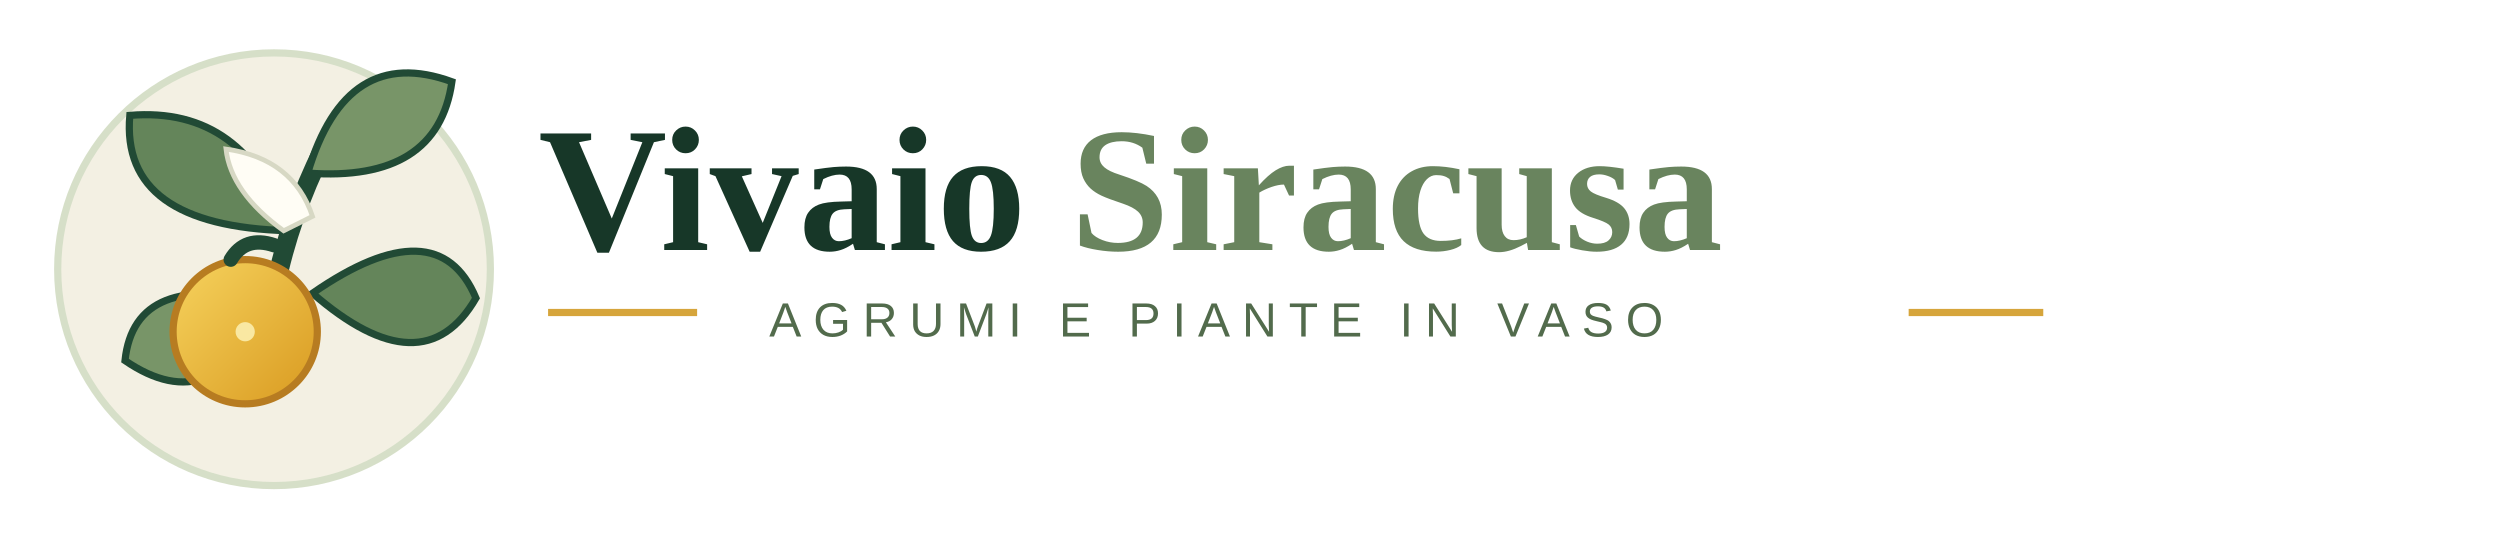
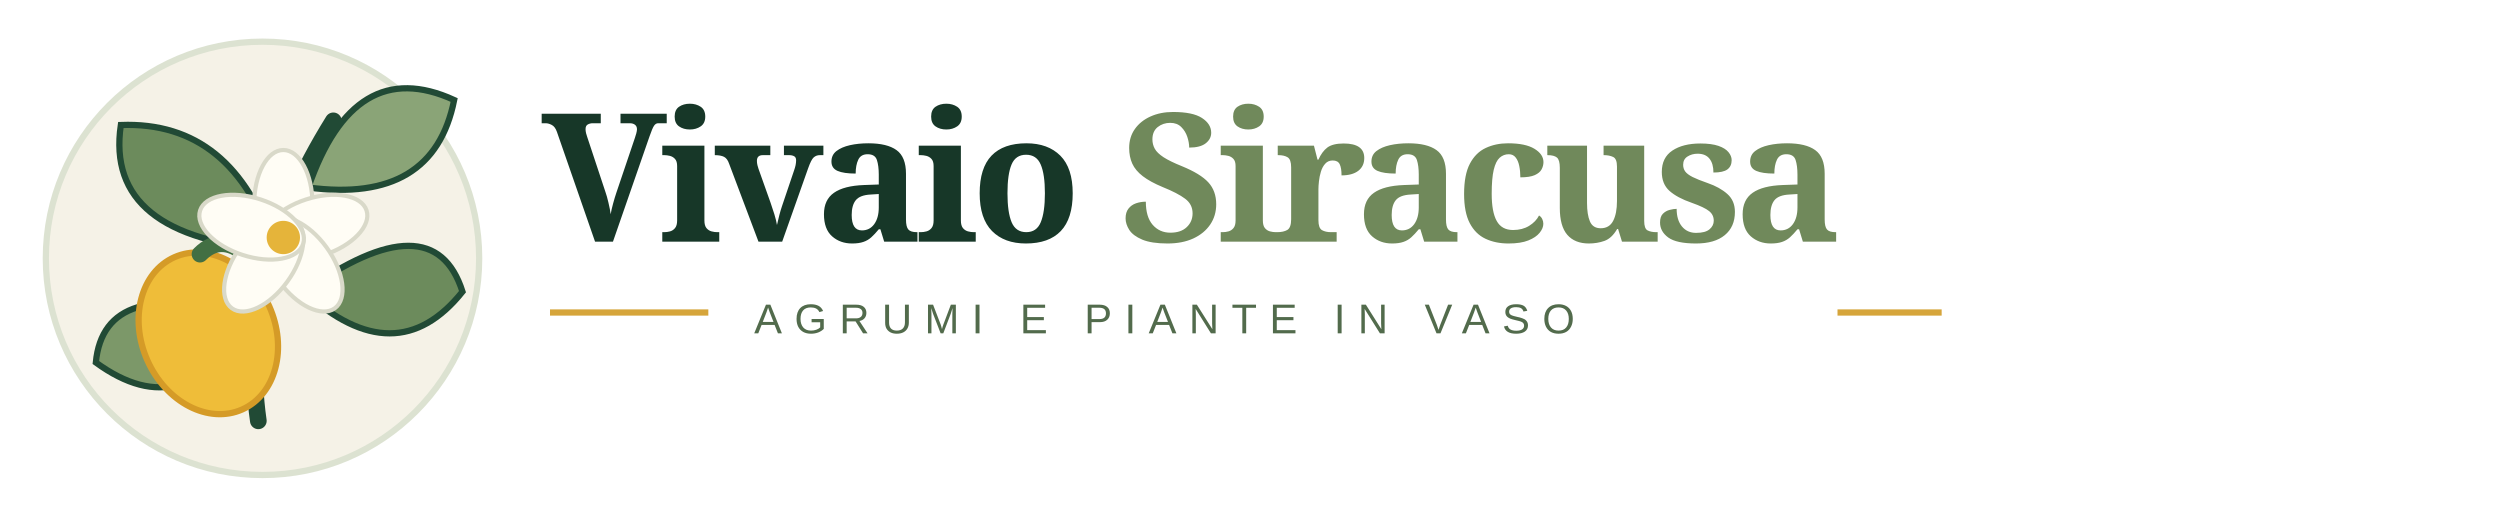
- <svg xmlns="http://www.w3.org/2000/svg" viewBox="0 0 520 112">
-   <defs>
-     <linearGradient id="fruit" x1="0" y1="0" x2="1" y2="1">
-       <stop offset="0" stop-color="#f6d35e" />
-       <stop offset="1" stop-color="#d99a20" />
-     </linearGradient>
-   </defs>
+ <svg xmlns="http://www.w3.org/2000/svg" viewBox="0 0 600 126">
  <g transform="translate(8 5)">
-     <circle cx="49" cy="51" r="45" fill="#f3f0e3" stroke="#d6dfc8" stroke-width="1.5" />
-     <path d="M47 77 Q47 47 63 19" fill="none" stroke="#214a35" stroke-width="4" stroke-linecap="round" />
-     <path d="M52 43 Q17 42 19 19 Q43 17 52 43Z" fill="#64855a" stroke="#214a35" stroke-width="1.5" />
-     <path d="M56 31 Q64 4 86 12 Q83 33 56 31Z" fill="#789568" stroke="#214a35" stroke-width="1.5" />
-     <path d="M48 58 Q20 51 18 70 Q37 83 48 58Z" fill="#789568" stroke="#214a35" stroke-width="1.5" />
-     <path d="M57 56 Q83 38 91 57 Q80 76 57 56Z" fill="#64855a" stroke="#214a35" stroke-width="1.5" />
-     <path d="M51 43 Q40 35 39 26 Q53 28 57 40Z" fill="#fffdf5" stroke="#d7d8c4" stroke-width="1" />
-     <circle cx="43" cy="64" r="15" fill="url(#fruit)" stroke="#b77c21" stroke-width="1.5" />
-     <path d="M40 49 Q43 44 49 46" fill="none" stroke="#214a35" stroke-width="3" stroke-linecap="round" />
-     <circle cx="43" cy="64" r="2" fill="#f9e8a2" />
+     <circle cx="55" cy="57" r="52" fill="#f5f2e7" stroke="#dce2d1" stroke-width="1.5" />
+     <path d="M54 96 Q49 61 72 24" fill="none" stroke="#214a35" stroke-width="4" stroke-linecap="round" />
+     <path d="M58 55 Q17 52 21 25 Q48 24 58 55Z" fill="#6c8b5c" stroke="#214a35" stroke-width="1.5" />
+     <path d="M66 40 Q77 8 101 19 Q96 44 66 40Z" fill="#8aa477" stroke="#214a35" stroke-width="1.5" />
+     <path d="M51 71 Q17 61 15 82 Q37 98 51 71Z" fill="#7c9869" stroke="#214a35" stroke-width="1.5" />
+     <path d="M65 65 Q96 43 103 65 Q87 85 65 65Z" fill="#6c8b5c" stroke="#214a35" stroke-width="1.5" />
+     <ellipse cx="42" cy="75" rx="16" ry="20" transform="rotate(-24 42 75)" fill="#efbd39" stroke="#d59b27" stroke-width="1.5" />
+     <path d="M40 56 Q45 51 51 56" fill="none" stroke="#426f43" stroke-width="4" stroke-linecap="round" />
+     <g transform="translate(60 52)">
+       <ellipse rx="7" ry="13" cy="-8" fill="#fffdf5" stroke="#d9d9c9" />
+       <ellipse rx="7" ry="13" cy="-8" transform="rotate(72)" fill="#fffdf5" stroke="#d9d9c9" />
+       <ellipse rx="7" ry="13" cy="-8" transform="rotate(144)" fill="#fffdf5" stroke="#d9d9c9" />
+       <ellipse rx="7" ry="13" cy="-8" transform="rotate(216)" fill="#fffdf5" stroke="#d9d9c9" />
+       <ellipse rx="7" ry="13" cy="-8" transform="rotate(288)" fill="#fffdf5" stroke="#d9d9c9" />
+       <circle r="4" fill="#e5b43a" />
+     </g>
  </g>
-   <text x="112" y="52" font-family="Georgia, 'Times New Roman', serif" font-size="37" font-weight="bold" fill="#173728">Vivaio <tspan fill="#69845e">Siracusa</tspan>
+   <text x="130" y="58" font-family="Georgia,serif" font-size="43" font-weight="bold" letter-spacing="-1.8" fill="#173728">Vivaio <tspan fill="#70895b">Siracusa</tspan>
  </text>
-   <path d="M114 65 H145 M397 65 H425" stroke="#d6a53b" stroke-width="1.5" />
-   <text x="160" y="70" font-family="Arial, sans-serif" font-size="10" letter-spacing="2.5" fill="#526b4c">AGRUMI E PIANTE IN VASO</text>
+   <path d="M132 75 H170 M441 75 H466" stroke="#d6a53b" stroke-width="1.5" />
+   <text x="181" y="80" font-family="Arial,sans-serif" font-size="10" letter-spacing="3" fill="#526b4c">AGRUMI E PIANTE IN VASO</text>
</svg>
